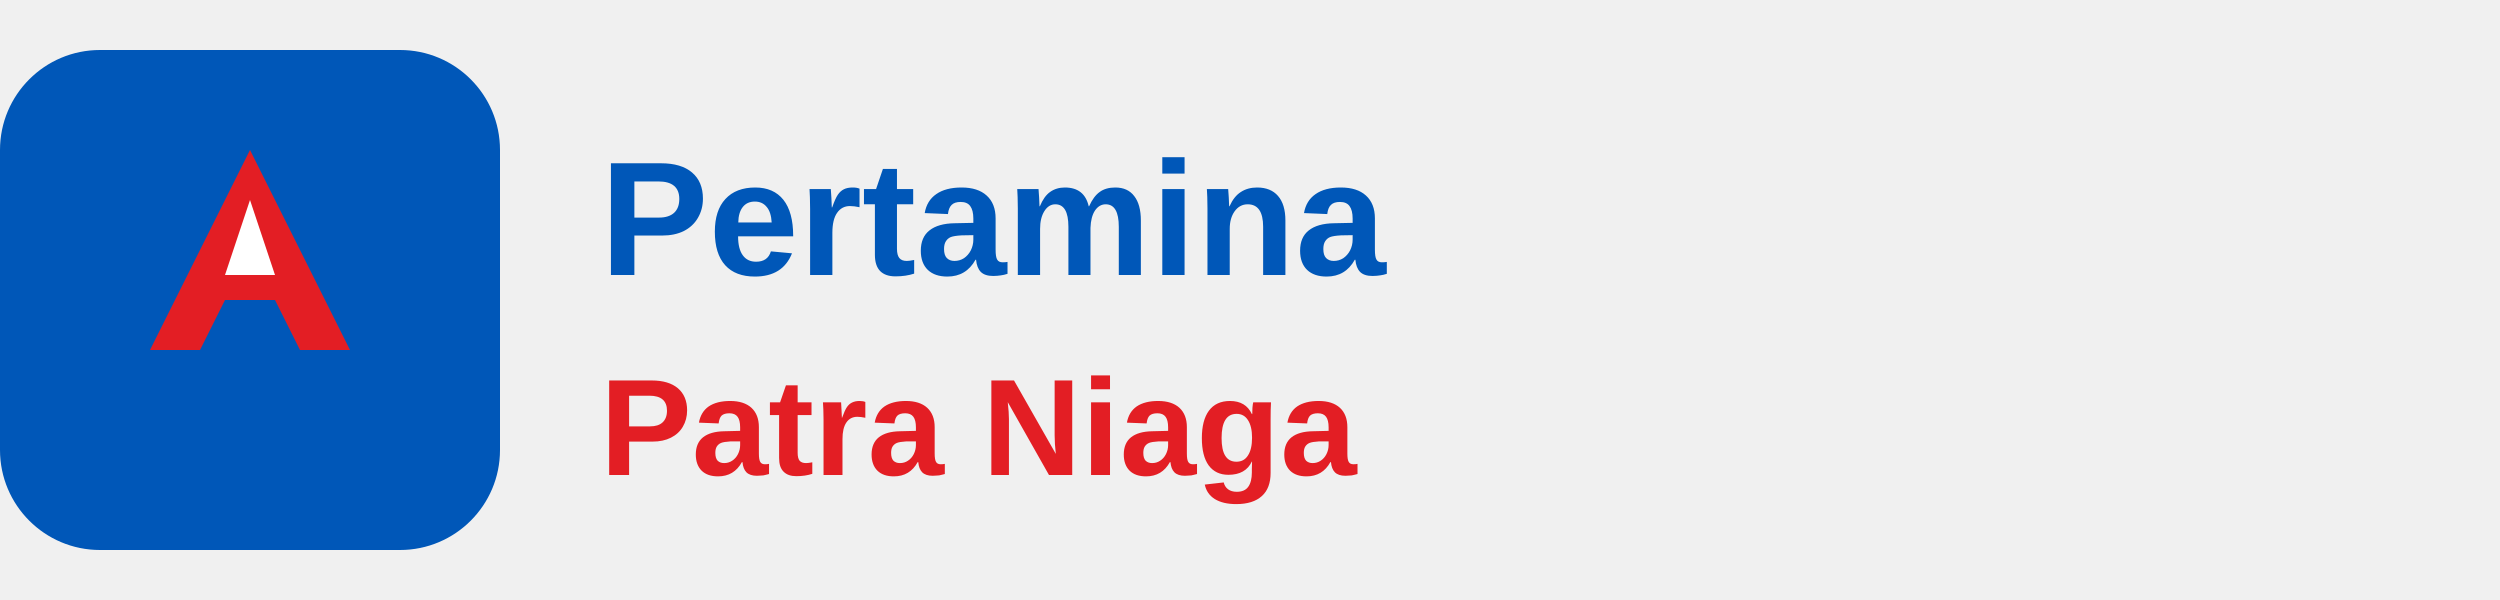
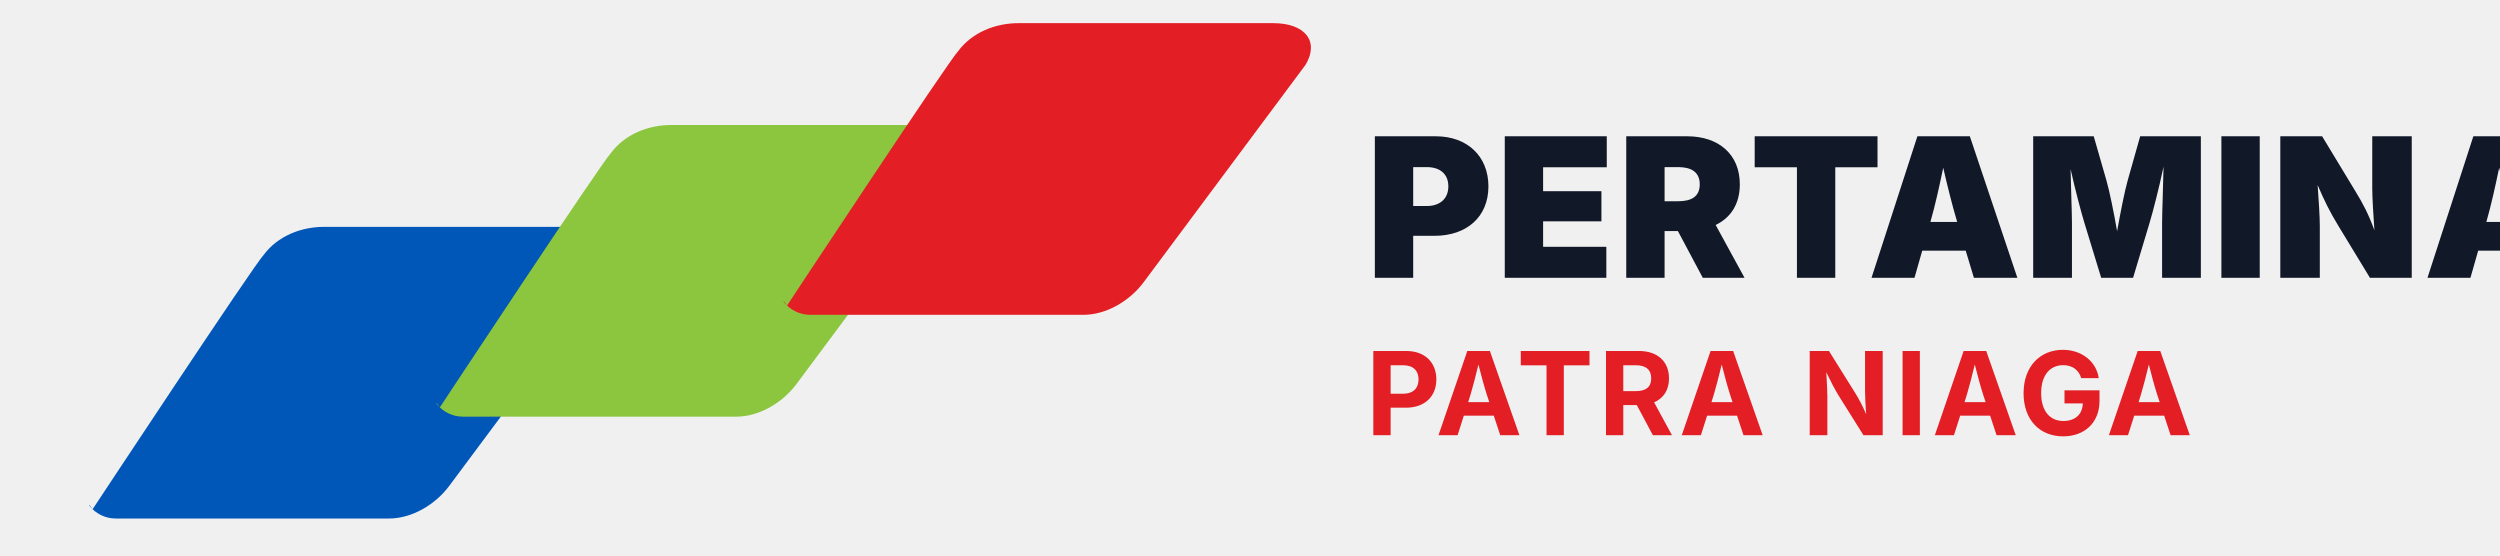
- <svg xmlns="http://www.w3.org/2000/svg" viewBox="0 0 200 48" fill="none">
-   <rect x="0" y="4" width="40" height="40" rx="8" fill="#0057B8" />
-   <path d="M20 12 L28 28 L24 28 L22 24 L18 24 L16 28 L12 28 Z" fill="#E31E24" />
-   <path d="M18 22 L22 22 L20 16 Z" fill="#FFFFFF" />
-   <text x="48" y="22" font-family="Segoe UI, Arial, sans-serif" font-size="13" font-weight="700" fill="#0057B8">Pertamina</text>
-   <text x="48" y="38" font-family="Segoe UI, Arial, sans-serif" font-size="11" font-weight="600" fill="#E31E24">Patra Niaga</text>
+ <svg xmlns="http://www.w3.org/2000/svg" viewBox="0 0 540 120" fill="none">
+   <g transform="translate(10, 15)">
+     <path d="M 10 95 C 10 95, 45 42, 47 40 C 50 36, 55 34, 60 34 L 115 34 C 122 34 125 38 122 43 L 87 90 C 84 94, 79 97, 74 97 L 15 97 C 10 97, 8 92, 10 95 Z" fill="#0057B8" />
+     <path d="M 85 73 C 85 73, 120 20, 122 18 C 125 14, 130 12, 135 12 L 190 12 C 197 12 200 16 197 21 L 162 68 C 159 72, 154 75, 149 75 L 90 75 C 85 75, 83 70, 85 73 Z" fill="#8CC63F" />
+     <path d="M 160 51 C 160 51, 195 -2, 197 -4 C 200 -8, 205 -10, 210 -10 L 265 -10 C 272 -10 275 -6 272 -1 L 237 46 C 234 50, 229 53, 224 53 L 165 53 C 160 53, 158 48, 160 51 Z" fill="#E31E24" />
+   </g>
+   <text x="295" y="60" font-family="'Poppins', 'Inter', 'Segoe UI', sans-serif" font-size="42" font-weight="900" fill="#111827" letter-spacing="0.5">PERTAMINA</text>
+   <text x="295" y="94" font-family="'Poppins', 'Inter', 'Segoe UI', sans-serif" font-size="25" font-weight="700" fill="#E31E24" letter-spacing="1">PATRA NIAGA</text>
</svg>
